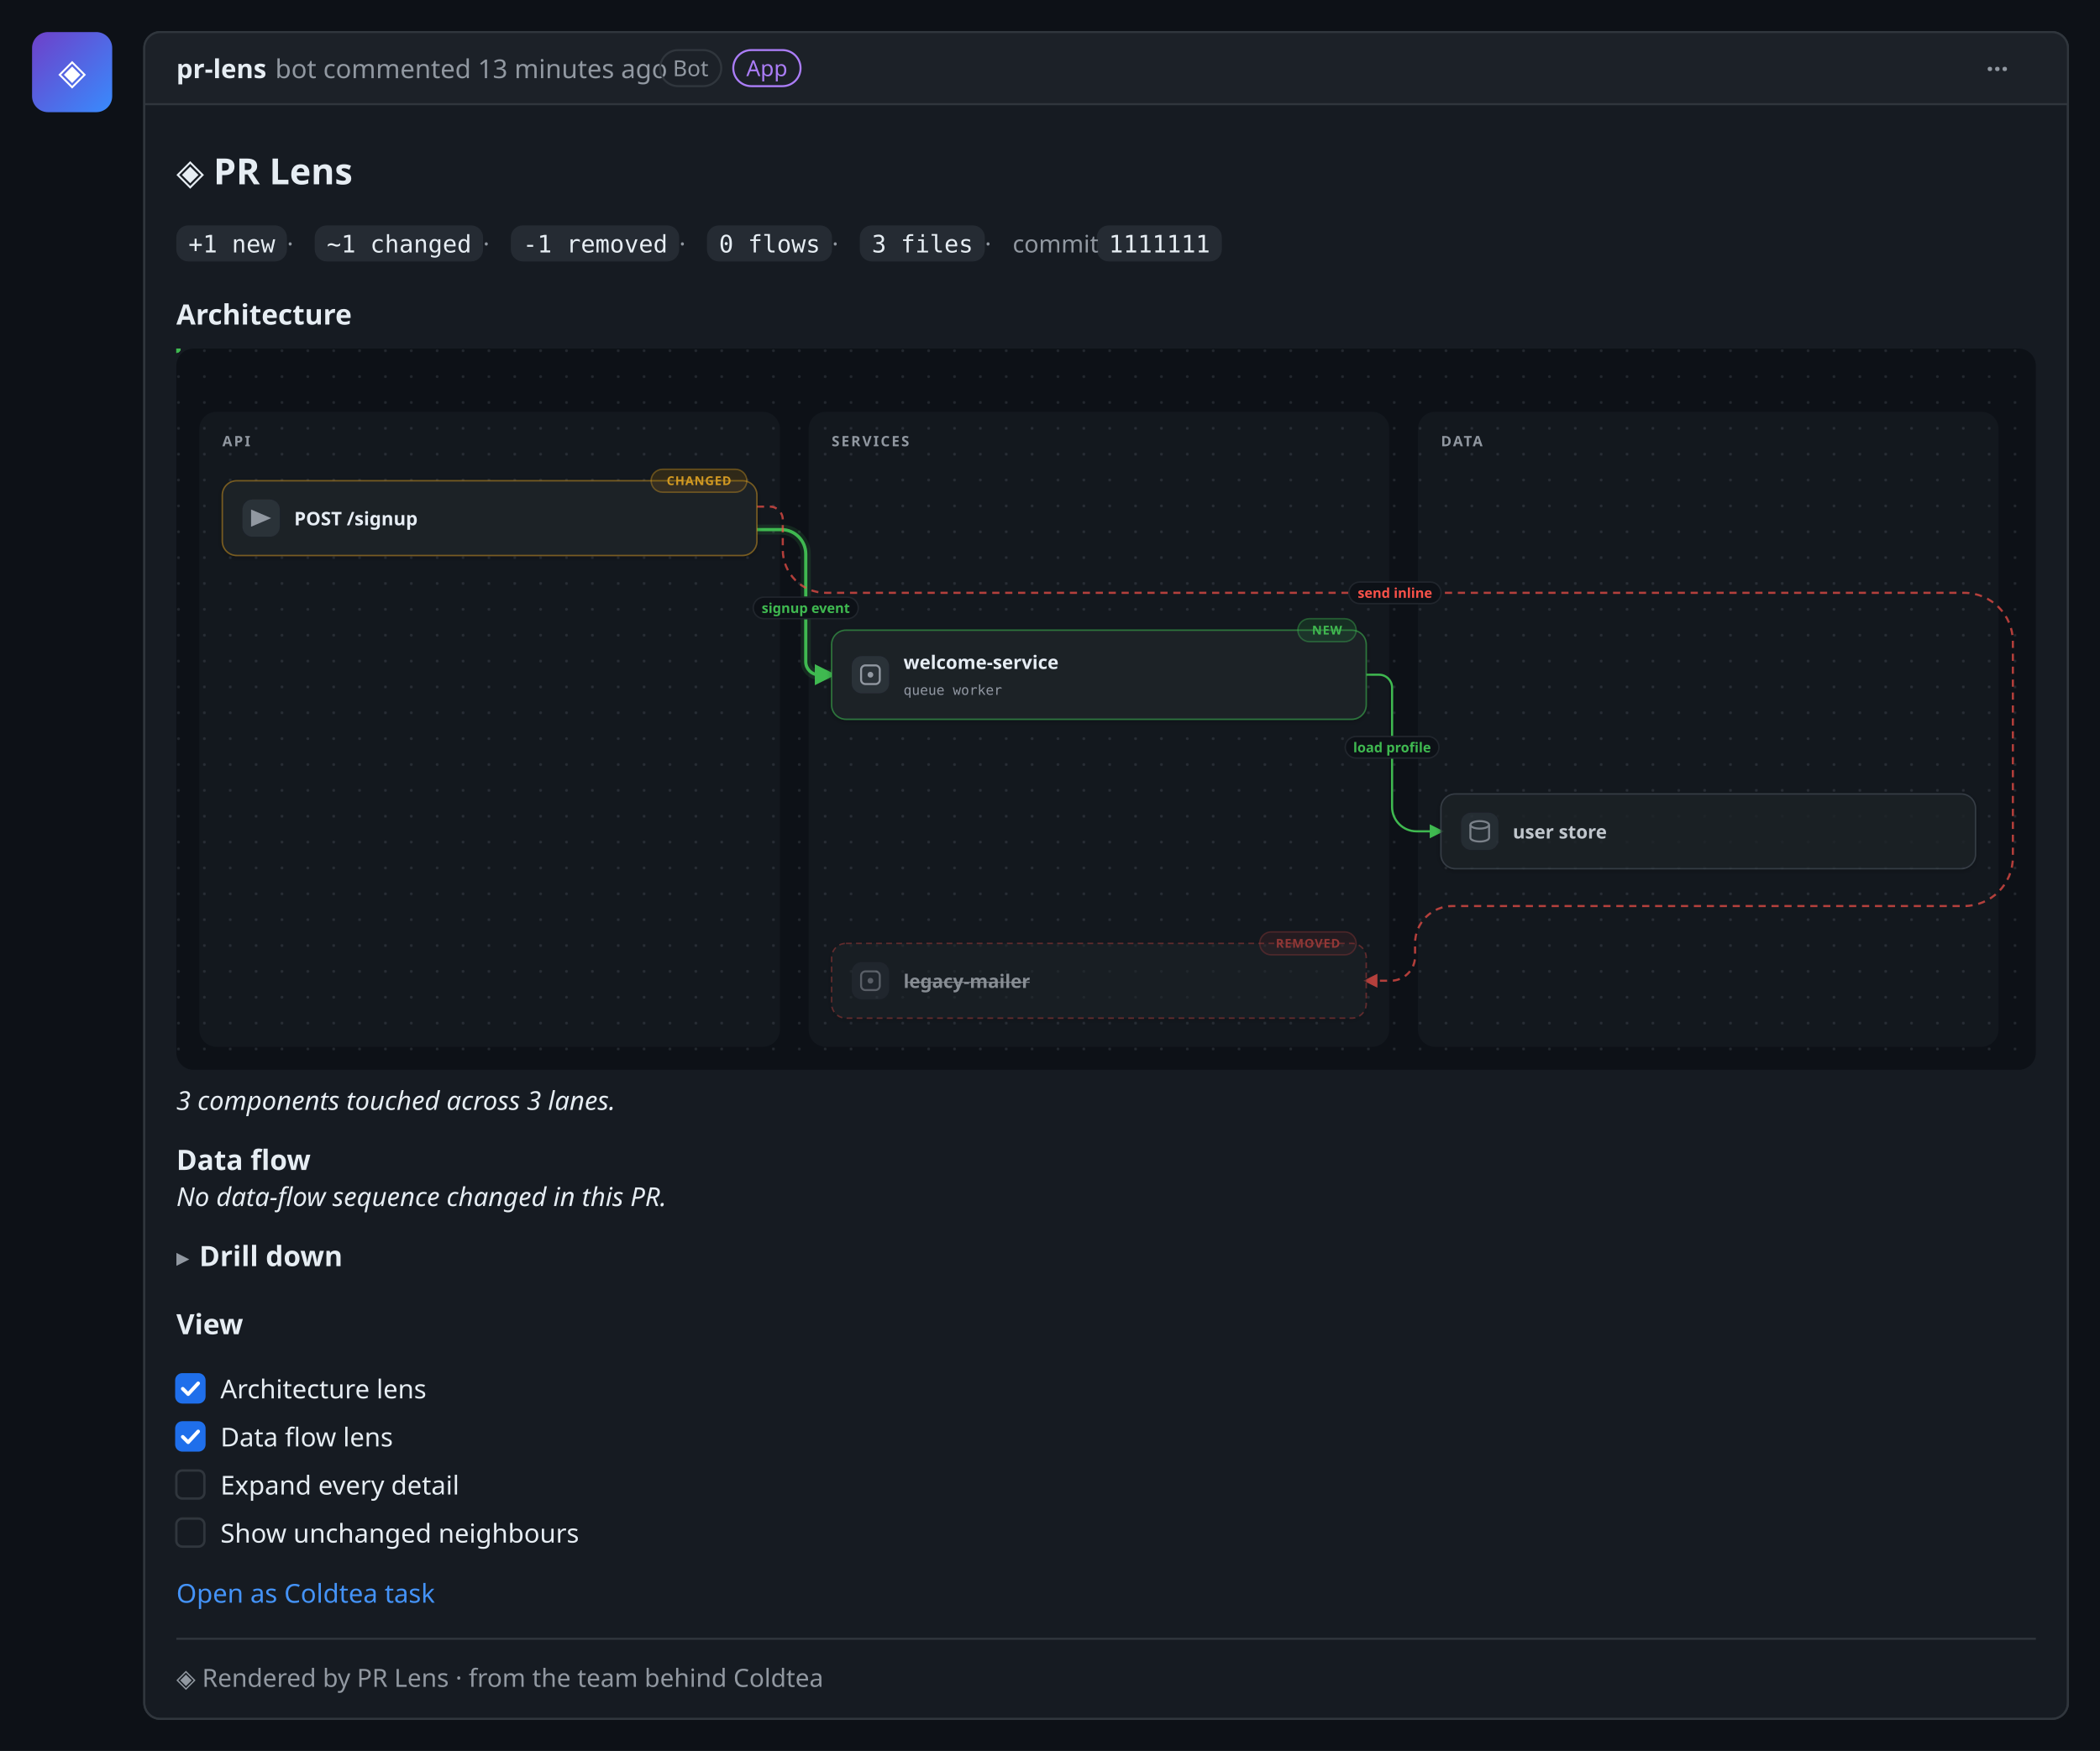
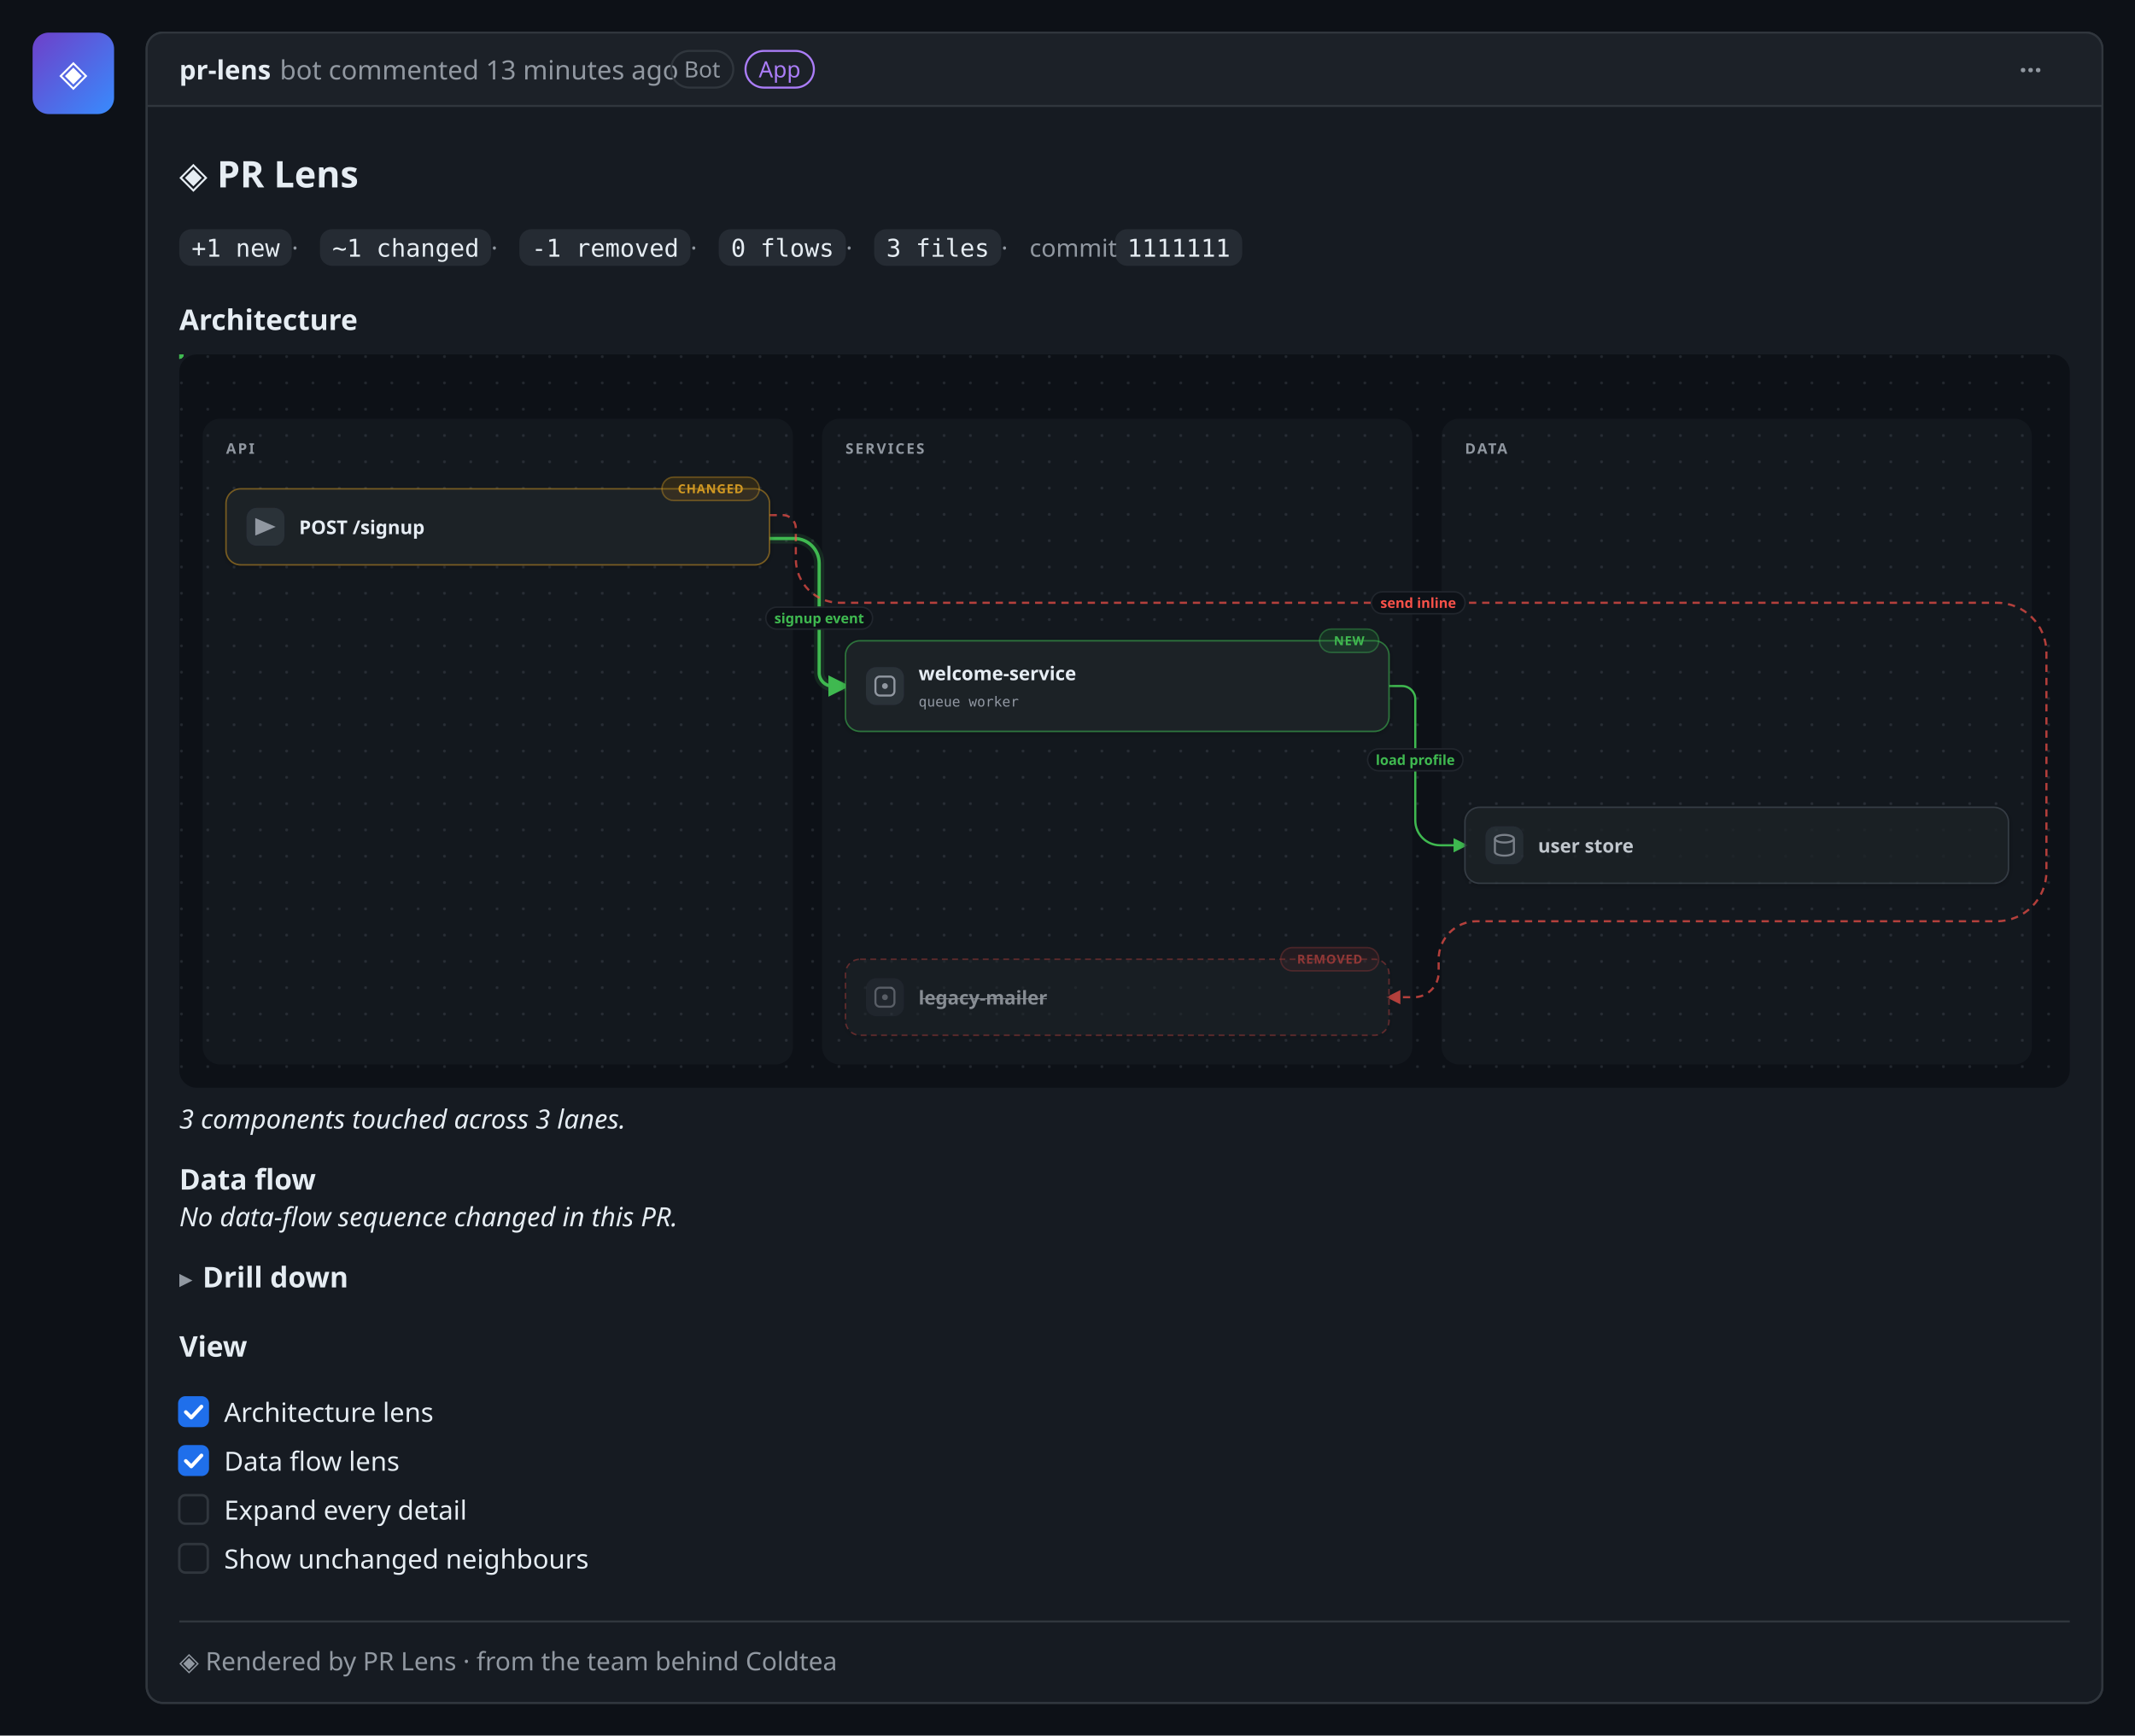
- <svg xmlns="http://www.w3.org/2000/svg" viewBox="0 0 1048 874.01" width="1048" height="874.01" role="img" aria-label="PR Lens comment preview — Add a welcome email on signup">
-   <rect x="0" y="0" width="1048" height="874.01" fill="#0d1117" />
+ <svg xmlns="http://www.w3.org/2000/svg" viewBox="0 0 1048 852.01" width="1048" height="852.01" role="img" aria-label="PR Lens comment preview — Add a welcome email on signup">
+   <rect x="0" y="0" width="1048" height="852.01" fill="#0d1117" />
  <defs>
    <linearGradient id="frame-avatar" x1="0" y1="0" x2="1" y2="1">
      <stop offset="0" stop-color="#6e40c9" />
      <stop offset="1" stop-color="#388bfd" />
    </linearGradient>
  </defs>
  <rect x="16" y="16" width="40" height="40" rx="8" fill="url(#frame-avatar)" />
  <text x="36" y="42" fill="#ffffff" text-anchor="middle" style="font-family:-apple-system, BlinkMacSystemFont, &quot;Segoe UI&quot;, &quot;Noto Sans&quot;, Helvetica, Arial, sans-serif;font-size:18px;font-weight:700">◈</text>
-   <rect x="72" y="16" width="960" height="842.01" rx="8" fill="#161b22" stroke="#30363d" stroke-width="1" />
+   <rect x="72" y="16" width="960" height="820.01" rx="8" fill="#161b22" stroke="#30363d" stroke-width="1" />
  <path d="M72,24 a8,8 0 0 1 8,-8 h944 a8,8 0 0 1 8,8 v28 h-960 Z" fill="#1c2128" />
  <line x1="72" y1="52" x2="1032" y2="52" stroke="#30363d" stroke-width="1" />
  <text x="88" y="39" fill="#e6edf3" style="font-family:-apple-system, BlinkMacSystemFont, &quot;Segoe UI&quot;, &quot;Noto Sans&quot;, Helvetica, Arial, sans-serif;font-size:13px;font-weight:600">pr-lens</text>
  <text x="130.11" y="39" fill="#9198a1" style="font-family:-apple-system, BlinkMacSystemFont, &quot;Segoe UI&quot;, &quot;Noto Sans&quot;, Helvetica, Arial, sans-serif;font-size:13px;font-weight:400">  </text>
  <text x="137.34" y="39" fill="#9198a1" style="font-family:-apple-system, BlinkMacSystemFont, &quot;Segoe UI&quot;, &quot;Noto Sans&quot;, Helvetica, Arial, sans-serif;font-size:13px;font-weight:400">bot commented 13 minutes ago</text>
  <rect x="329.43" y="25" width="30.51" height="18" rx="9" fill="none" stroke="#30363d" stroke-width="1" />
  <text x="344.69" y="38" fill="#9198a1" text-anchor="middle" style="font-family:-apple-system, BlinkMacSystemFont, &quot;Segoe UI&quot;, &quot;Noto Sans&quot;, Helvetica, Arial, sans-serif;font-size:11px">Bot</text>
  <rect x="365.94" y="25" width="33.57" height="18" rx="9" fill="none" stroke="#ab7df8" stroke-width="1" />
  <text x="382.73" y="38" fill="#ab7df8" text-anchor="middle" style="font-family:-apple-system, BlinkMacSystemFont, &quot;Segoe UI&quot;, &quot;Noto Sans&quot;, Helvetica, Arial, sans-serif;font-size:11px">App</text>
  <text x="991.2" y="39" fill="#9198a1" style="font-family:-apple-system, BlinkMacSystemFont, &quot;Segoe UI&quot;, &quot;Noto Sans&quot;, Helvetica, Arial, sans-serif;font-size:13px;font-weight:600">···</text>
  <text x="88" y="92" fill="#e6edf3" style="font-family:-apple-system, BlinkMacSystemFont, &quot;Segoe UI&quot;, &quot;Noto Sans&quot;, Helvetica, Arial, sans-serif;font-size:18px;font-weight:600">◈ PR Lens</text>
  <rect x="88" y="112.5" width="55.2" height="18" rx="6" fill="rgba(110,118,129,.18)" />
  <text x="94" y="126" fill="#e6edf3" style="font-family:ui-monospace, SFMono-Regular, &quot;SF Mono&quot;, Menlo, Consolas, monospace;font-size:12px;font-weight:400">+1 new</text>
  <text x="143.2" y="126" fill="#9198a1" style="font-family:-apple-system, BlinkMacSystemFont, &quot;Segoe UI&quot;, &quot;Noto Sans&quot;, Helvetica, Arial, sans-serif;font-size:12px;font-weight:400"> · </text>
  <rect x="157.07" y="112.5" width="84" height="18" rx="6" fill="rgba(110,118,129,.18)" />
  <text x="163.07" y="126" fill="#e6edf3" style="font-family:ui-monospace, SFMono-Regular, &quot;SF Mono&quot;, Menlo, Consolas, monospace;font-size:12px;font-weight:400">~1 changed</text>
  <text x="241.07" y="126" fill="#9198a1" style="font-family:-apple-system, BlinkMacSystemFont, &quot;Segoe UI&quot;, &quot;Noto Sans&quot;, Helvetica, Arial, sans-serif;font-size:12px;font-weight:400"> · </text>
  <rect x="254.94" y="112.5" width="84" height="18" rx="6" fill="rgba(110,118,129,.18)" />
  <text x="260.94" y="126" fill="#e6edf3" style="font-family:ui-monospace, SFMono-Regular, &quot;SF Mono&quot;, Menlo, Consolas, monospace;font-size:12px;font-weight:400">-1 removed</text>
  <text x="338.94" y="126" fill="#9198a1" style="font-family:-apple-system, BlinkMacSystemFont, &quot;Segoe UI&quot;, &quot;Noto Sans&quot;, Helvetica, Arial, sans-serif;font-size:12px;font-weight:400"> · </text>
  <rect x="352.81" y="112.5" width="62.4" height="18" rx="6" fill="rgba(110,118,129,.18)" />
  <text x="358.81" y="126" fill="#e6edf3" style="font-family:ui-monospace, SFMono-Regular, &quot;SF Mono&quot;, Menlo, Consolas, monospace;font-size:12px;font-weight:400">0 flows</text>
  <text x="415.21" y="126" fill="#9198a1" style="font-family:-apple-system, BlinkMacSystemFont, &quot;Segoe UI&quot;, &quot;Noto Sans&quot;, Helvetica, Arial, sans-serif;font-size:12px;font-weight:400"> · </text>
  <rect x="429.08" y="112.5" width="62.4" height="18" rx="6" fill="rgba(110,118,129,.18)" />
  <text x="435.08" y="126" fill="#e6edf3" style="font-family:ui-monospace, SFMono-Regular, &quot;SF Mono&quot;, Menlo, Consolas, monospace;font-size:12px;font-weight:400">3 files</text>
  <text x="491.48" y="126" fill="#9198a1" style="font-family:-apple-system, BlinkMacSystemFont, &quot;Segoe UI&quot;, &quot;Noto Sans&quot;, Helvetica, Arial, sans-serif;font-size:12px;font-weight:400"> · </text>
  <text x="505.35" y="126" fill="#9198a1" style="font-family:-apple-system, BlinkMacSystemFont, &quot;Segoe UI&quot;, &quot;Noto Sans&quot;, Helvetica, Arial, sans-serif;font-size:12px;font-weight:400">commit </text>
  <rect x="547.35" y="112.5" width="62.4" height="18" rx="6" fill="rgba(110,118,129,.18)" />
  <text x="553.35" y="126" fill="#e6edf3" style="font-family:ui-monospace, SFMono-Regular, &quot;SF Mono&quot;, Menlo, Consolas, monospace;font-size:12px;font-weight:400">1111111</text>
  <text x="88" y="162" fill="#e6edf3" style="font-family:-apple-system, BlinkMacSystemFont, &quot;Segoe UI&quot;, &quot;Noto Sans&quot;, Helvetica, Arial, sans-serif;font-size:14px;font-weight:600">Architecture</text>
  <svg viewBox="0 0 1294 502" x="88" y="174" width="928" height="360.01" role="img" aria-label="Add a welcome email on signup">
    <style>text{font-family:-apple-system, BlinkMacSystemFont, "Segoe UI", "Noto Sans", Helvetica, Arial, sans-serif}.lanebox{fill:rgba(110,118,129,.07)}.lanelabel{font-size:10px;font-weight:700;letter-spacing:.12em;fill:#9198a1}.card{fill:#1c2128;stroke:#3d444d;stroke-width:1}.card-added{stroke:#3fb950;stroke-opacity:.55}.card-modified{stroke:#d29922;stroke-opacity:.5}.ghost{opacity:.55}.ghost .card{stroke:#f85149;stroke-dasharray:4 3;stroke-opacity:.6}.context{opacity:.82}.ntitle{font-weight:600;fill:#e6edf3}.strike{text-decoration:line-through}.nsub{font-size:9.5px;fill:#9198a1;font-family:ui-monospace, SFMono-Regular, "SF Mono", Menlo, Consolas, monospace}.chip{fill:rgba(110,118,129,.18)}.glyph{fill:#9198a1}.glyph-stroke{stroke:#9198a1;stroke-width:1.4;fill:none}.bdg text{font-size:8.5px;font-weight:700;letter-spacing:.06em}.bdg rect{stroke-width:1}.bdg-added rect{fill:rgba(46,160,67,.15);stroke:rgba(63,185,80,.4)}.bdg-added text{fill:#3fb950}.bdg-modified rect{fill:rgba(187,128,9,.15);stroke:rgba(210,153,34,.4)}.bdg-modified text{fill:#d29922}.bdg-removed rect{fill:rgba(248,81,73,.12);stroke:rgba(248,81,73,.4)}.bdg-removed text{fill:#f85149}.bdg-neutral rect{fill:rgba(110,118,129,.18);stroke:#3d444d}.bdg-neutral text{fill:#9198a1}.edge{fill:none;stroke-width:1.5}.edge-added{stroke:#3fb950}.edge-modified{stroke:#d29922}.edge-removed{stroke:#f85149;stroke-dasharray:5 4;opacity:.7}.edge-neutral{stroke:#6e7681}.hero{stroke-width:2.25}.faded{opacity:.45}.glow{fill:none;stroke-width:7;opacity:.14}.msg-self{font-size:11px;fill:#e6edf3}.lpill{fill:#0d1117;stroke:#21262d;stroke-width:1}.ltext{font-size:9.5px;font-weight:600;fill:#9198a1}.ltext-added{fill:#3fb950}.ltext-modified{fill:#d29922}.ltext-removed{fill:#f85149}.cardsh{filter:drop-shadow(0 1px 2px rgba(0,0,0,.28))}.lifeline{stroke:#30363d;stroke-width:1;stroke-dasharray:3 4}.actbar{fill:rgba(46,160,67,.15);stroke:rgba(63,185,80,.4)}.msg{fill:none;stroke-width:1.5}.msg-return{stroke-dasharray:4 3;opacity:.8}.msg-strong{stroke-width:2.25}</style>
    <defs>
      <pattern id="dots" width="18" height="18" patternUnits="userSpaceOnUse">
        <circle cx="1.5" cy="1.5" r="1" fill="rgba(110,118,129,.22)" />
      </pattern>
      <marker id="mk-added" viewBox="0 0 10 10" refX="8" refY="5" markerWidth="6.5" markerHeight="6.5" orient="auto-start-reverse">
        <path d="M0,0 L10,5 L0,10 z" fill="#3fb950" />
      </marker>
      <marker id="mko-added" viewBox="0 0 10 10" refX="10" refY="5" markerWidth="6.5" markerHeight="6.5" orient="auto-start-reverse">
        <path d="M2,1 L10,5 L2,9" fill="none" stroke="#3fb950" stroke-width="1.6" stroke-linecap="round" stroke-linejoin="round" />
      </marker>
      <marker id="mk-modified" viewBox="0 0 10 10" refX="8" refY="5" markerWidth="6.5" markerHeight="6.5" orient="auto-start-reverse">
        <path d="M0,0 L10,5 L0,10 z" fill="#d29922" />
      </marker>
      <marker id="mko-modified" viewBox="0 0 10 10" refX="10" refY="5" markerWidth="6.5" markerHeight="6.5" orient="auto-start-reverse">
        <path d="M2,1 L10,5 L2,9" fill="none" stroke="#d29922" stroke-width="1.6" stroke-linecap="round" stroke-linejoin="round" />
      </marker>
      <marker id="mk-removed" viewBox="0 0 10 10" refX="8" refY="5" markerWidth="6.5" markerHeight="6.5" orient="auto-start-reverse">
        <path d="M0,0 L10,5 L0,10 z" fill="#f85149" />
      </marker>
      <marker id="mko-removed" viewBox="0 0 10 10" refX="10" refY="5" markerWidth="6.5" markerHeight="6.5" orient="auto-start-reverse">
        <path d="M2,1 L10,5 L2,9" fill="none" stroke="#f85149" stroke-width="1.6" stroke-linecap="round" stroke-linejoin="round" />
      </marker>
      <marker id="mk-neutral" viewBox="0 0 10 10" refX="8" refY="5" markerWidth="6.5" markerHeight="6.5" orient="auto-start-reverse">
        <path d="M0,0 L10,5 L0,10 z" fill="#6e7681" />
      </marker>
      <marker id="mko-neutral" viewBox="0 0 10 10" refX="10" refY="5" markerWidth="6.5" markerHeight="6.5" orient="auto-start-reverse">
        <path d="M2,1 L10,5 L2,9" fill="none" stroke="#6e7681" stroke-width="1.6" stroke-linecap="round" stroke-linejoin="round" />
      </marker>
    </defs>
    <rect x="0" y="0" width="1294" height="502" rx="12" fill="#0d1117" />
    <rect x="0" y="0" width="1294" height="502" rx="12" fill="url(#dots)" />
    <g>
      <rect class="lanebox" x="16" y="44" width="404" height="442" rx="12" />
      <text class="lanelabel" x="32" y="68">API</text>
      <rect class="lanebox" x="440" y="44" width="404" height="442" rx="12" />
      <text class="lanelabel" x="456" y="68">SERVICES</text>
      <rect class="lanebox" x="864" y="44" width="404" height="442" rx="12" />
      <text class="lanelabel" x="880" y="68">DATA</text>
    </g>
    <g>
      <path class="glow" stroke="#3fb950" d="M404,126 L421,126 C430.39,126 438,133.61 438,143 L438,218 C438,222.97 442.03,227 447,227 L456,227" />
      <path class="edge edge-added hero" d="M404,126 L421,126 C430.39,126 438,133.61 438,143 L438,218 C438,222.97 442.03,227 447,227 L456,227" marker-end="url(#mk-added)" />
      <circle r="3" fill="#3fb950">
        <animateMotion dur="2.1s" repeatCount="indefinite" path="M404,126 L421,126 C430.39,126 438,133.61 438,143 L438,218 C438,222.97 442.03,227 447,227 L456,227" />
      </circle>
      <circle r="3" fill="#3fb950">
        <animateMotion dur="2.1s" begin="0.7s" repeatCount="indefinite" path="M404,126 L421,126 C430.39,126 438,133.61 438,143 L438,218 C438,222.97 442.03,227 447,227 L456,227" />
      </circle>
      <circle r="3" fill="#3fb950">
        <animateMotion dur="2.1s" begin="1.4s" repeatCount="indefinite" path="M404,126 L421,126 C430.39,126 438,133.61 438,143 L438,218 C438,222.97 442.03,227 447,227 L456,227" />
      </circle>
      <path class="edge edge-added" d="M828,227 L837,227 C841.97,227 846,231.03 846,236 L846,319 C846,328.39 853.61,336 863,336 L880,336" marker-end="url(#mk-added)" />
      <path class="edge edge-removed" d="M404,110 L413,110 C417.97,110 422,114.03 422,119 L422,140 C422,156.57 435.43,170 452,170 L1244,170 C1262.78,170 1278,185.22 1278,204 L1278,354 C1278,372.78 1262.78,388 1244,388 L888,388 C873.64,388 862,399.64 862,414 L862,423 C862,432.39 854.39,440 845,440 L828,440" marker-end="url(#mk-removed)" />
    </g>
    <g>
      <g class="cardsh">
        <rect class="card card-modified" x="32" y="92" width="372" height="52" rx="10" />
        <rect class="chip" x="46" y="105" width="26" height="26" rx="7" />
        <g>
          <path class="glyph" d="M52,112 L66,118 L52,124 Z" />
        </g>
        <text class="ntitle" x="82" y="123" font-size="13">POST /signup</text>
        <g class="bdg bdg-modified">
          <rect x="330.38" y="84" width="66.62" height="16" rx="8" />
          <text x="363.69" y="95" text-anchor="middle">CHANGED</text>
        </g>
      </g>
      <g class="cardsh">
        <rect class="card card-added" x="456" y="196" width="372" height="62" rx="10" />
        <rect class="chip" x="470" y="214" width="26" height="26" rx="7" />
        <g>
          <rect class="glyph-stroke" x="476.5" y="220.5" width="13" height="13" rx="3" />
          <circle class="glyph" cx="483" cy="227" r="2" />
        </g>
        <text class="ntitle" x="506" y="223" font-size="13">welcome-service</text>
        <text class="nsub" x="506" y="241">queue worker</text>
        <g class="bdg bdg-added">
          <rect x="780.45" y="188" width="40.55" height="16" rx="8" />
          <text x="800.73" y="199" text-anchor="middle">NEW</text>
        </g>
      </g>
      <g class="cardsh ghost">
        <rect class="card" x="456" y="414" width="372" height="52" rx="10" />
        <rect class="chip" x="470" y="427" width="26" height="26" rx="7" />
        <g>
          <rect class="glyph-stroke" x="476.5" y="433.5" width="13" height="13" rx="3" />
          <circle class="glyph" cx="483" cy="440" r="2" />
        </g>
        <text class="ntitle strike" x="506" y="445" font-size="13">legacy-mailer</text>
        <g class="bdg bdg-removed">
          <rect x="753.88" y="406" width="67.12" height="16" rx="8" />
          <text x="787.44" y="417" text-anchor="middle">REMOVED</text>
        </g>
      </g>
      <g class="cardsh context">
        <rect class="card" x="880" y="310" width="372" height="52" rx="10" />
        <rect class="chip" x="894" y="323" width="26" height="26" rx="7" />
        <g>
          <ellipse class="glyph-stroke" cx="907" cy="331.5" rx="6.5" ry="2.6" />
          <path class="glyph-stroke" d="M900.5,331.5 v9 a6.5,2.6 0 0 0 13 0 v-9" />
        </g>
        <text class="ntitle" x="930" y="341" font-size="13">user store</text>
      </g>
    </g>
    <g>
      <g>
        <rect class="lpill" x="401.45" y="173" width="73.1" height="15" rx="7.5" />
        <text class="ltext ltext-added" x="438" y="184" text-anchor="middle">signup event</text>
      </g>
      <g>
        <rect class="lpill" x="813.38" y="270" width="65.25" height="15" rx="7.5" />
        <text class="ltext ltext-added" x="846" y="281" text-anchor="middle">load profile</text>
      </g>
      <g>
        <rect class="lpill" x="815.94" y="162.5" width="64.13" height="15" rx="7.5" />
        <text class="ltext ltext-removed" x="848" y="173.5" text-anchor="middle">send inline</text>
      </g>
    </g>
  </svg>
  <text x="88" y="554.01" fill="#e6edf3" style="font-family:-apple-system, BlinkMacSystemFont, &quot;Segoe UI&quot;, &quot;Noto Sans&quot;, Helvetica, Arial, sans-serif;font-size:13px;font-weight:400;font-style:italic">3 components touched across 3 lanes.</text>
  <text x="88" y="584.01" fill="#e6edf3" style="font-family:-apple-system, BlinkMacSystemFont, &quot;Segoe UI&quot;, &quot;Noto Sans&quot;, Helvetica, Arial, sans-serif;font-size:14px;font-weight:600">Data flow</text>
  <text x="88" y="602.01" fill="#e6edf3" style="font-family:-apple-system, BlinkMacSystemFont, &quot;Segoe UI&quot;, &quot;Noto Sans&quot;, Helvetica, Arial, sans-serif;font-size:13px;font-weight:400;font-style:italic">No data-flow sequence changed in this PR.</text>
  <text x="88" y="632.01" fill="#9198a1" style="font-family:-apple-system, BlinkMacSystemFont, &quot;Segoe UI&quot;, &quot;Noto Sans&quot;, Helvetica, Arial, sans-serif;font-size:13px;font-weight:400">▸ </text>
  <text x="99.41" y="632.01" fill="#e6edf3" style="font-family:-apple-system, BlinkMacSystemFont, &quot;Segoe UI&quot;, &quot;Noto Sans&quot;, Helvetica, Arial, sans-serif;font-size:14px;font-weight:600">Drill down</text>
  <text x="88" y="666.01" fill="#e6edf3" style="font-family:-apple-system, BlinkMacSystemFont, &quot;Segoe UI&quot;, &quot;Noto Sans&quot;, Helvetica, Arial, sans-serif;font-size:14px;font-weight:600">View</text>
  <rect x="88" y="686.01" width="14" height="14" rx="3" fill="#1f6feb" stroke="#1f6feb" stroke-width="1.2" />
  <path d="M91.2,693.21 l2.7,2.7 l5,-5.4" fill="none" stroke="#ffffff" stroke-width="1.8" stroke-linecap="round" stroke-linejoin="round" />
  <text x="110" y="698.01" fill="#e6edf3" style="font-family:-apple-system, BlinkMacSystemFont, &quot;Segoe UI&quot;, &quot;Noto Sans&quot;, Helvetica, Arial, sans-serif;font-size:13px;font-weight:400">Architecture lens</text>
  <rect x="88" y="710.01" width="14" height="14" rx="3" fill="#1f6feb" stroke="#1f6feb" stroke-width="1.2" />
  <path d="M91.2,717.21 l2.7,2.7 l5,-5.4" fill="none" stroke="#ffffff" stroke-width="1.8" stroke-linecap="round" stroke-linejoin="round" />
  <text x="110" y="722.01" fill="#e6edf3" style="font-family:-apple-system, BlinkMacSystemFont, &quot;Segoe UI&quot;, &quot;Noto Sans&quot;, Helvetica, Arial, sans-serif;font-size:13px;font-weight:400">Data flow lens</text>
  <rect x="88" y="734.01" width="14" height="14" rx="3" fill="none" stroke="#30363d" stroke-width="1.2" />
  <text x="110" y="746.01" fill="#e6edf3" style="font-family:-apple-system, BlinkMacSystemFont, &quot;Segoe UI&quot;, &quot;Noto Sans&quot;, Helvetica, Arial, sans-serif;font-size:13px;font-weight:400">Expand every detail</text>
  <rect x="88" y="758.01" width="14" height="14" rx="3" fill="none" stroke="#30363d" stroke-width="1.2" />
  <text x="110" y="770.01" fill="#e6edf3" style="font-family:-apple-system, BlinkMacSystemFont, &quot;Segoe UI&quot;, &quot;Noto Sans&quot;, Helvetica, Arial, sans-serif;font-size:13px;font-weight:400">Show unchanged neighbours</text>
-   <text x="88" y="800.01" fill="#4493f8" style="font-family:-apple-system, BlinkMacSystemFont, &quot;Segoe UI&quot;, &quot;Noto Sans&quot;, Helvetica, Arial, sans-serif;font-size:13px;font-weight:400">Open as Coldtea task</text>
-   <line x1="88" y1="818.01" x2="1016" y2="818.01" stroke="#30363d" stroke-width="1" />
-   <text x="88" y="842.01" fill="#9198a1" style="font-family:-apple-system, BlinkMacSystemFont, &quot;Segoe UI&quot;, &quot;Noto Sans&quot;, Helvetica, Arial, sans-serif;font-size:12.5px;font-weight:400">◈ Rendered by PR Lens · from the team behind Coldtea</text>
-   <rect x="72" y="16" width="960" height="842.01" rx="8" fill="none" stroke="#30363d" stroke-width="1" />
+   <line x1="88" y1="796.01" x2="1016" y2="796.01" stroke="#30363d" stroke-width="1" />
+   <text x="88" y="820.01" fill="#9198a1" style="font-family:-apple-system, BlinkMacSystemFont, &quot;Segoe UI&quot;, &quot;Noto Sans&quot;, Helvetica, Arial, sans-serif;font-size:12.5px;font-weight:400">◈ Rendered by PR Lens · from the team behind Coldtea</text>
+   <rect x="72" y="16" width="960" height="820.01" rx="8" fill="none" stroke="#30363d" stroke-width="1" />
</svg>
